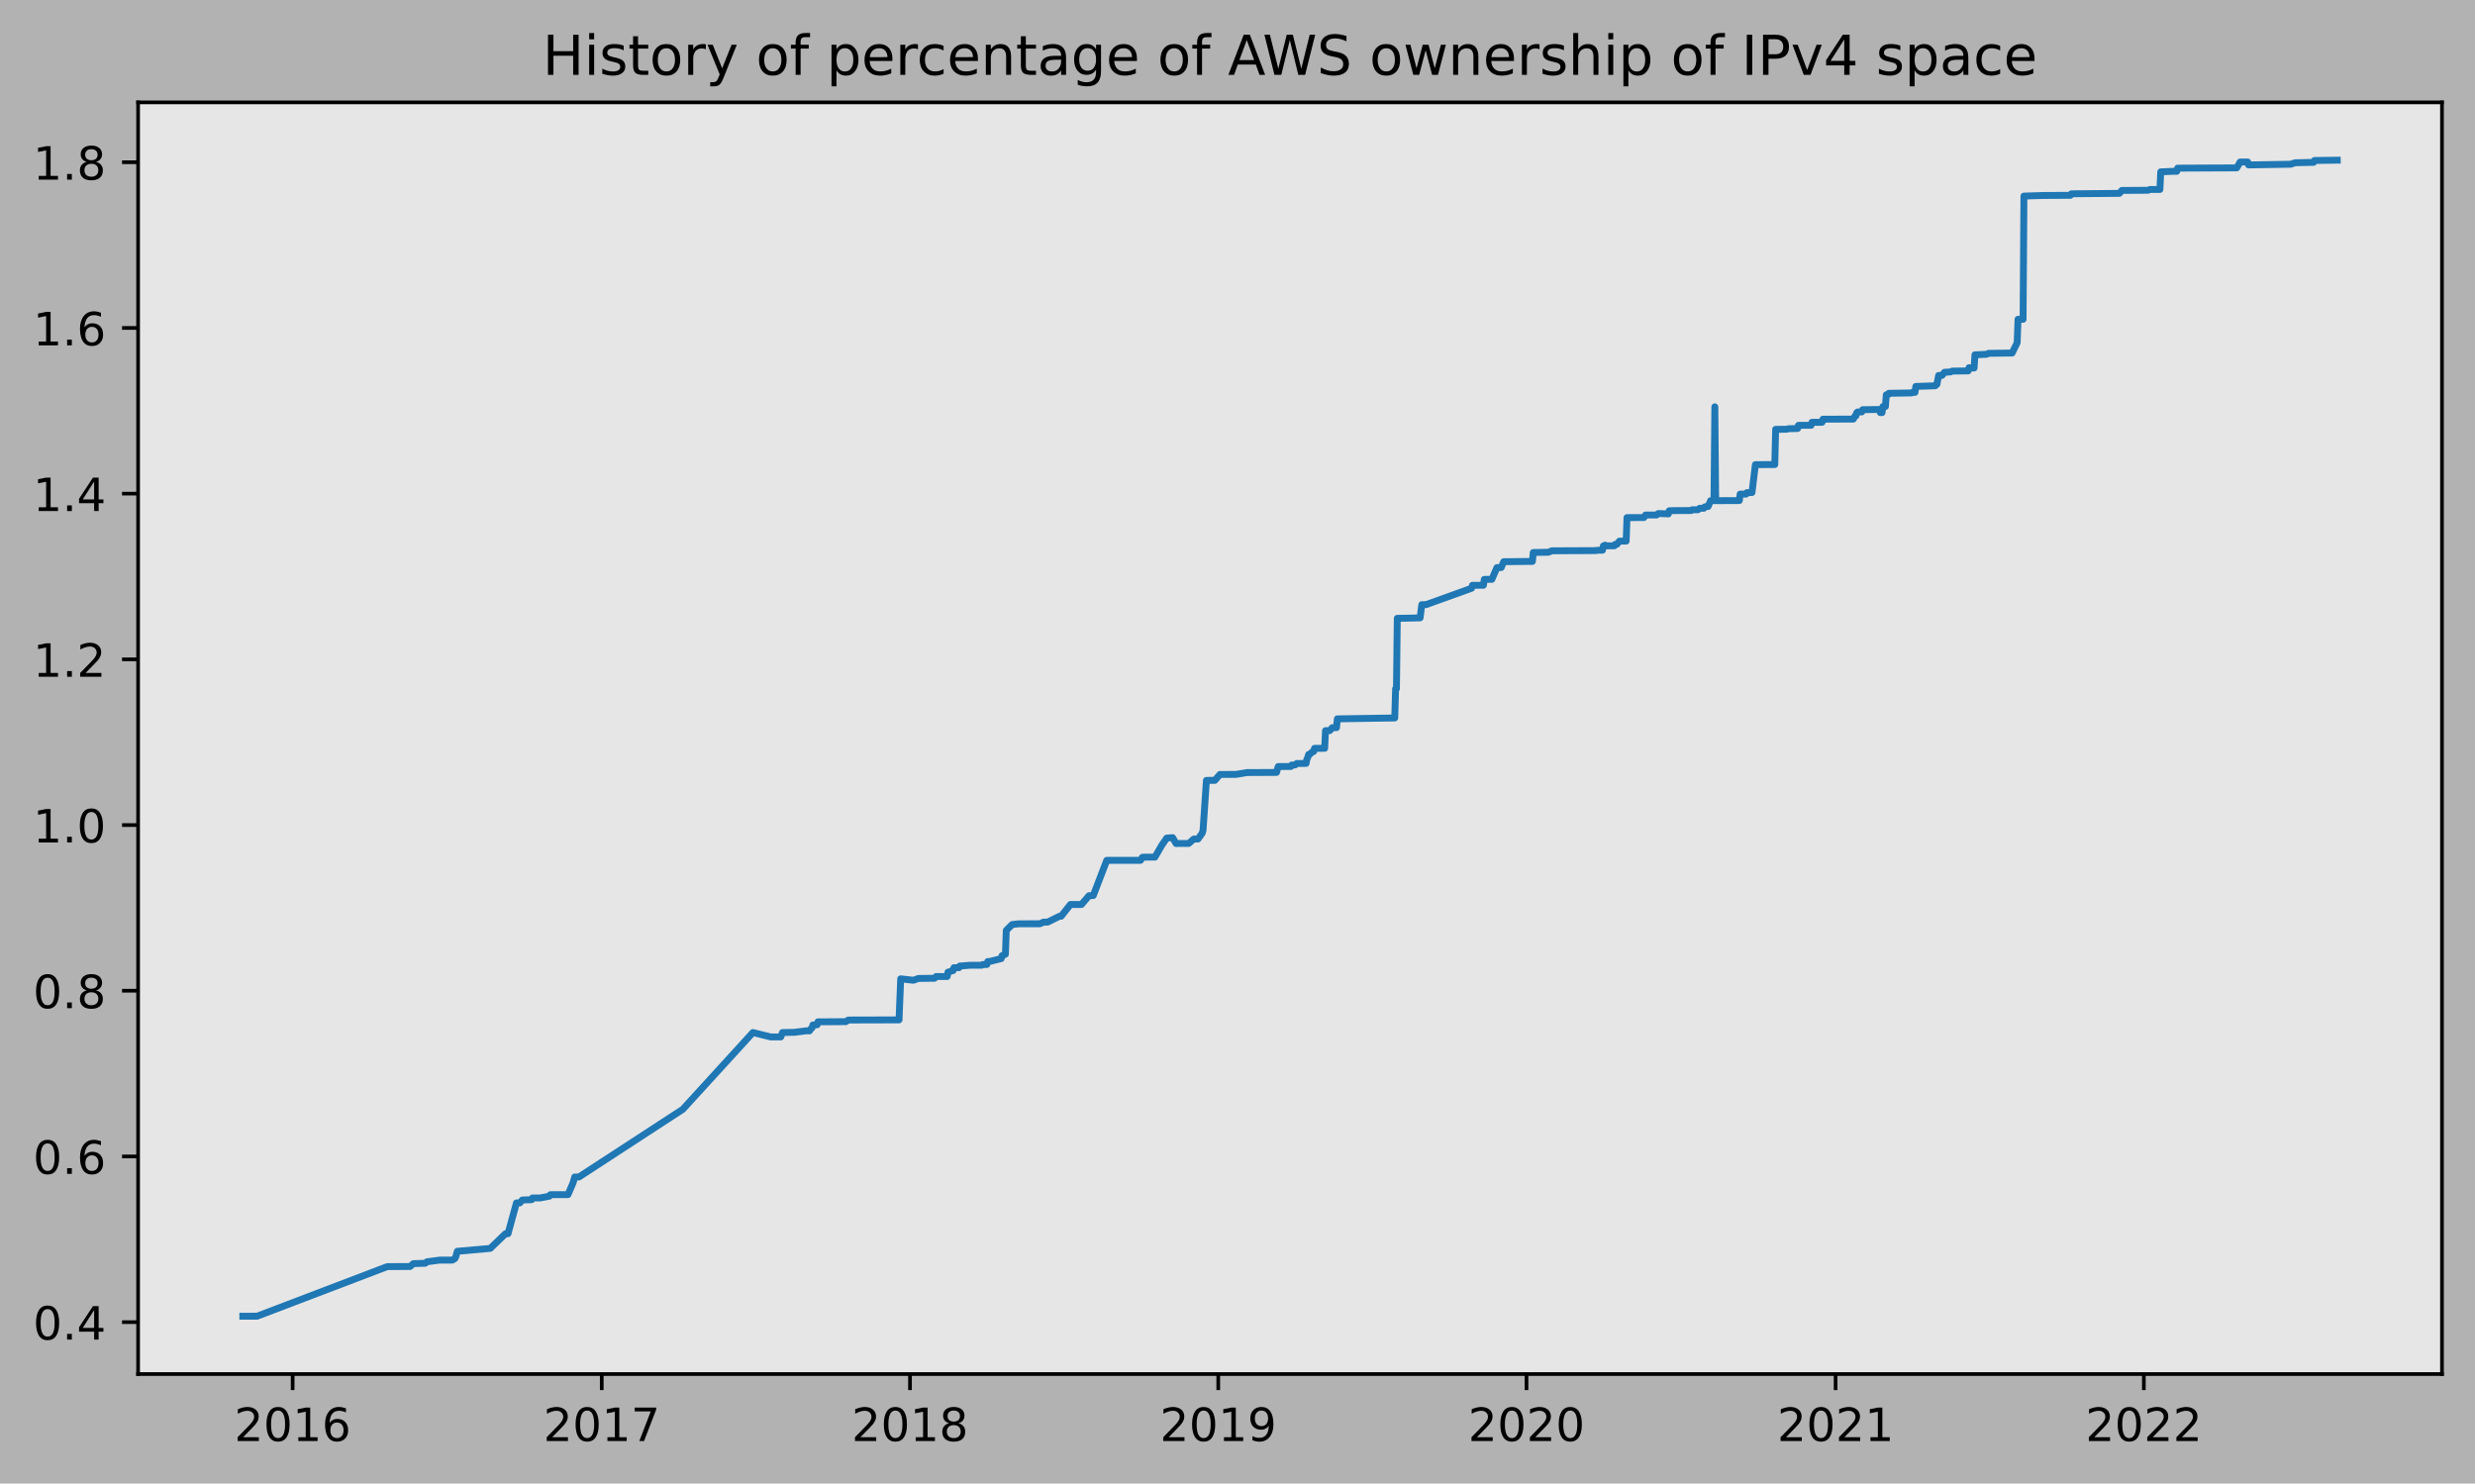
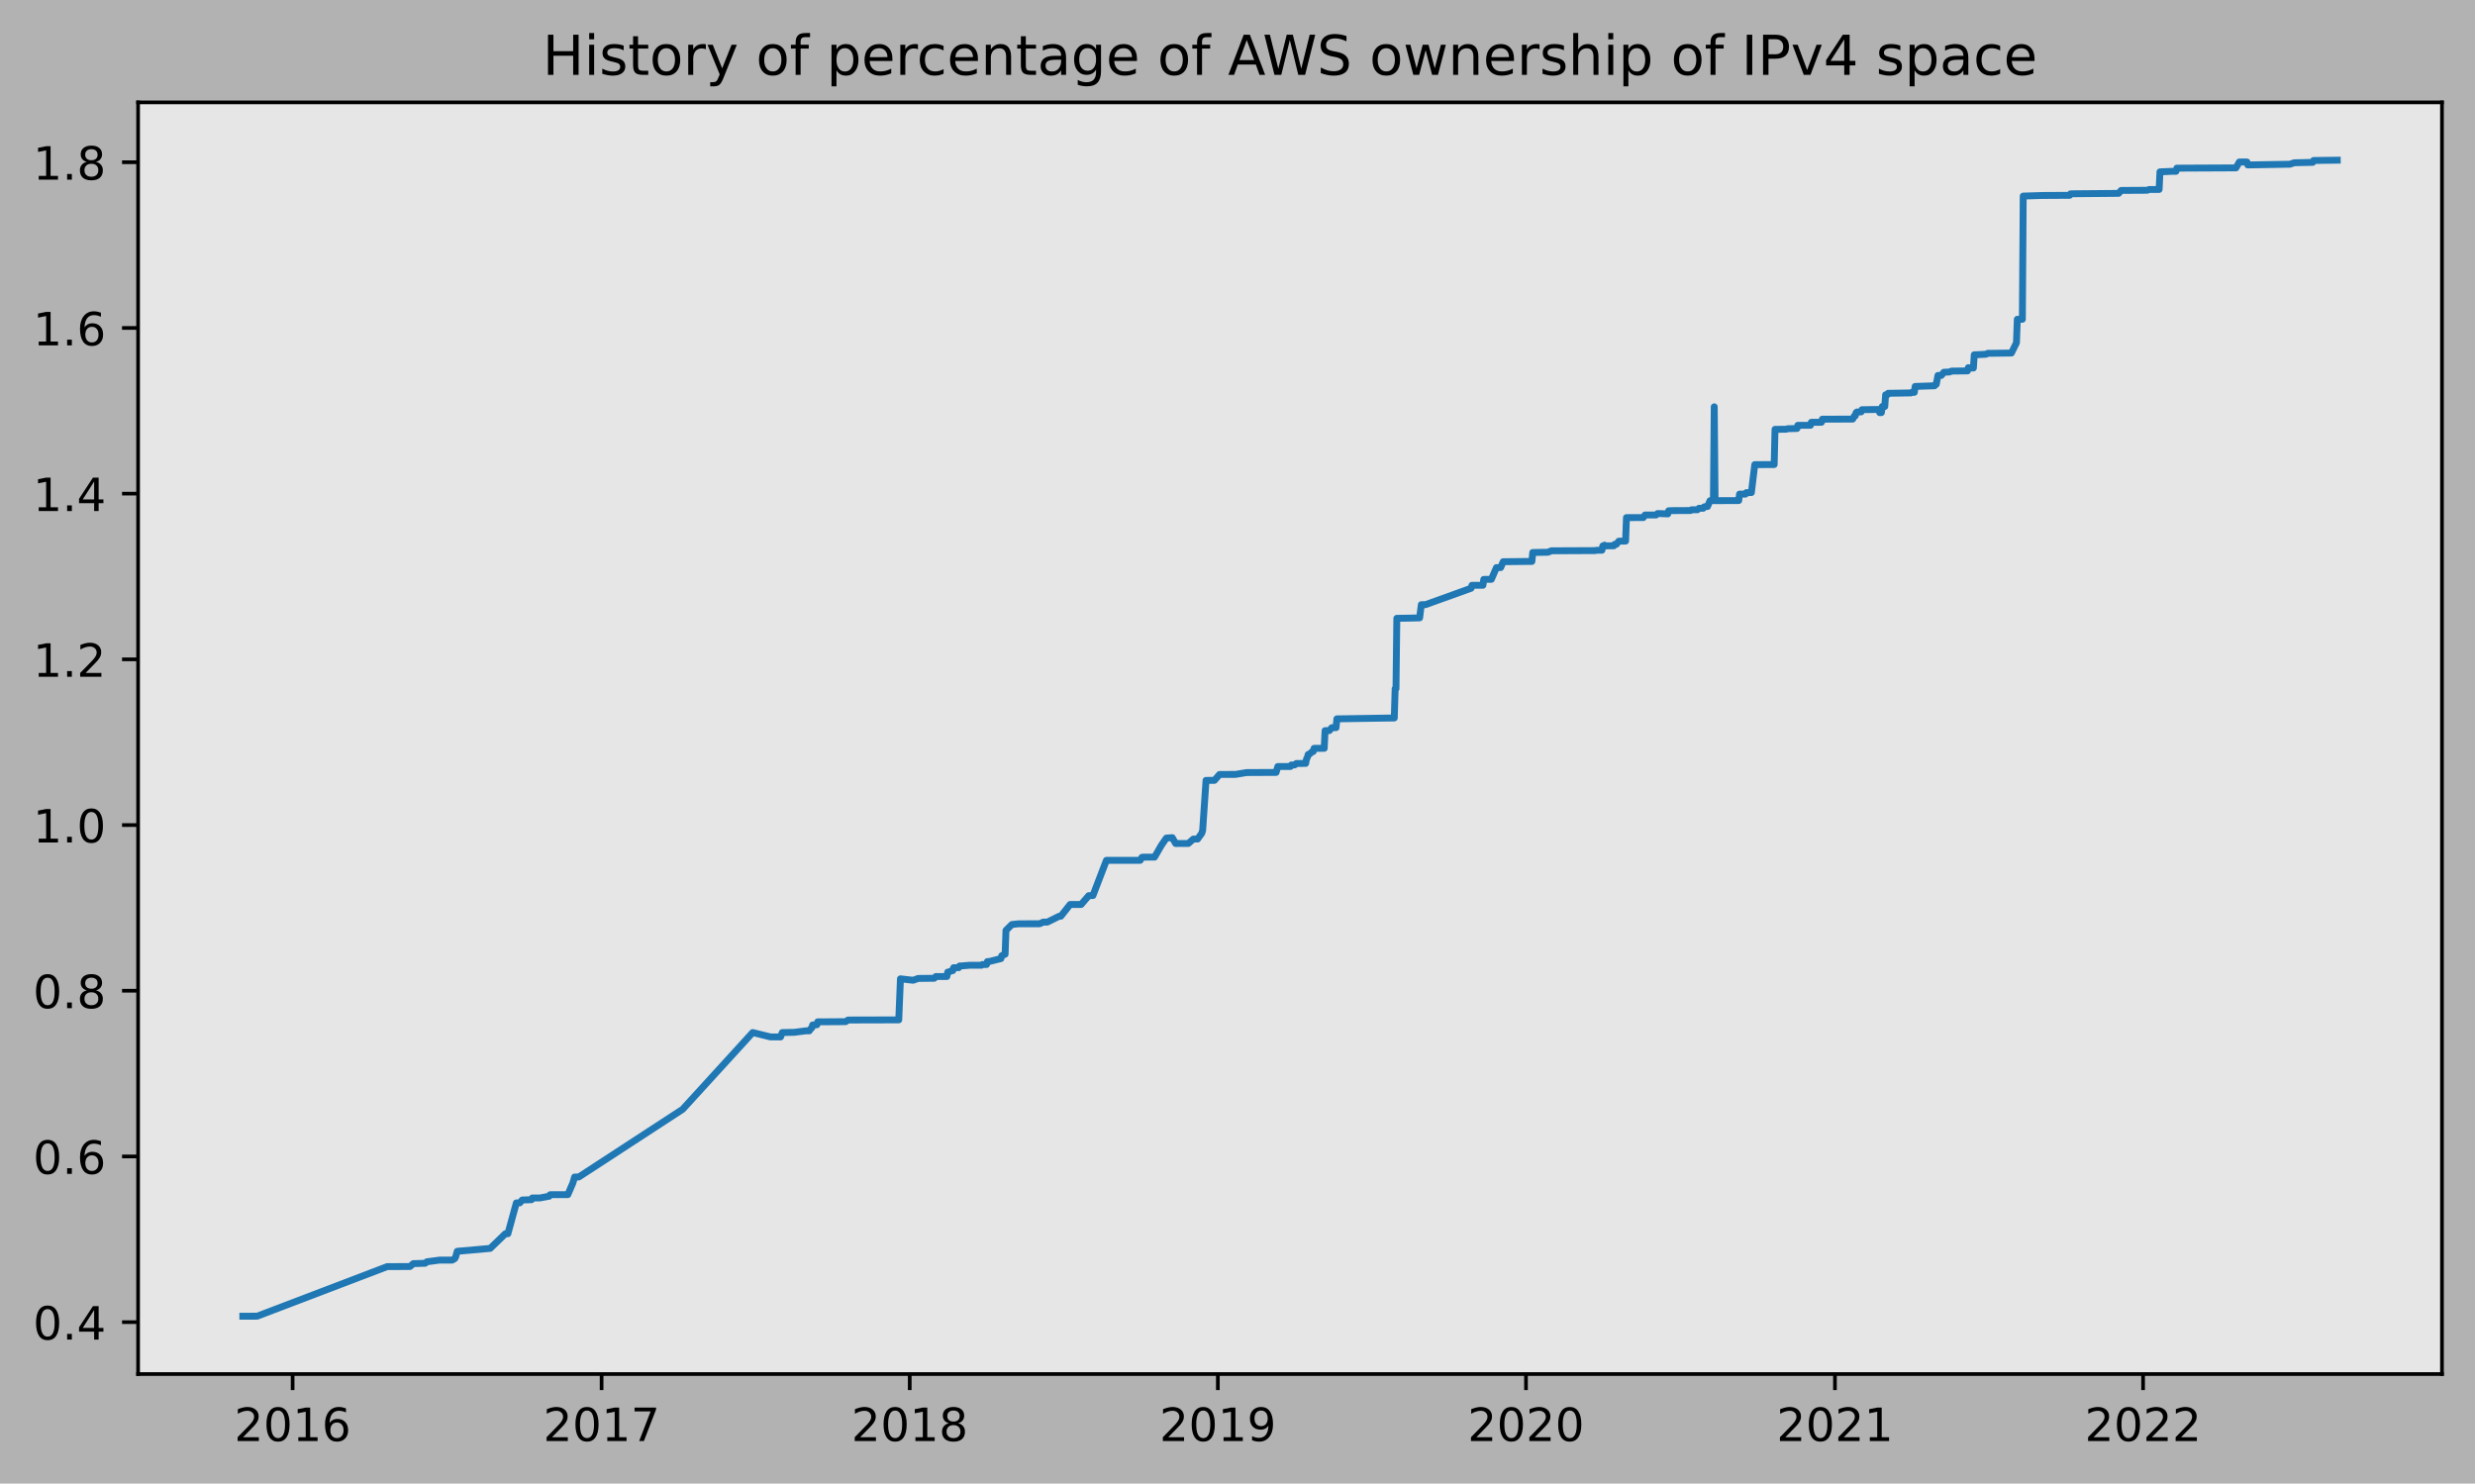
<svg xmlns="http://www.w3.org/2000/svg" xmlns:xlink="http://www.w3.org/1999/xlink" width="539.503pt" height="323.396pt" viewBox="0 0 539.503 323.396" version="1.1">
  <defs>
    <style type="text/css">*{stroke-linejoin: round; stroke-linecap: butt}</style>
  </defs>
  <g id="figure_1">
    <g id="patch_1">
      <path d="M 0 323.396  L 539.503 323.396  L 539.503 0  L 0 0  z " style="fill: #b2b2b2" />
    </g>
    <g id="axes_1">
      <g id="patch_2">
        <path d="M 30.103 299.518  L 532.303 299.518  L 532.303 22.318  L 30.103 22.318  z " style="fill: #e6e6e6" />
      </g>
      <g id="matplotlib.axis_1">
        <g id="xtick_1">
          <g id="line2d_1">
            <defs>
-               <path id="m532ff6118e" d="M 0 0  L 0 3.5  " style="stroke: #000000; stroke-width: 0.8" />
+               <path id="mf8d90af627" d="M 0 0  L 0 3.5  " style="stroke: #000000; stroke-width: 0.8" />
            </defs>
            <g>
-               <use xlink:href="#m532ff6118e" x="63.792" y="299.518" style="stroke: #000000; stroke-width: 0.8" />
+               <use xlink:href="#mf8d90af627" x="63.787" y="299.518" style="stroke: #000000; stroke-width: 0.8" />
            </g>
          </g>
          <g id="text_1">
-             <g transform="translate(51.06676 314.1166)scale(0.1 -0.1)">
+             <g transform="translate(51.06238 314.1166)scale(0.1 -0.1)">
              <defs>
                <path id="DejaVuSans-32" d="M 1228 531  L 3431 531  L 3431 0  L 469 0  L 469 531  Q 828 903 1448 1529  Q 2069 2156 2228 2338  Q 2531 2678 2651 2914  Q 2772 3150 2772 3378  Q 2772 3750 2511 3984  Q 2250 4219 1831 4219  Q 1534 4219 1204 4116  Q 875 4013 500 3803  L 500 4441  Q 881 4594 1212 4672  Q 1544 4750 1819 4750  Q 2544 4750 2975 4387  Q 3406 4025 3406 3419  Q 3406 3131 3298 2873  Q 3191 2616 2906 2266  Q 2828 2175 2409 1742  Q 1991 1309 1228 531  z " transform="scale(0.015625)" />
                <path id="DejaVuSans-30" d="M 2034 4250  Q 1547 4250 1301 3770  Q 1056 3291 1056 2328  Q 1056 1369 1301 889  Q 1547 409 2034 409  Q 2525 409 2770 889  Q 3016 1369 3016 2328  Q 3016 3291 2770 3770  Q 2525 4250 2034 4250  z M 2034 4750  Q 2819 4750 3233 4129  Q 3647 3509 3647 2328  Q 3647 1150 3233 529  Q 2819 -91 2034 -91  Q 1250 -91 836 529  Q 422 1150 422 2328  Q 422 3509 836 4129  Q 1250 4750 2034 4750  z " transform="scale(0.015625)" />
                <path id="DejaVuSans-31" d="M 794 531  L 1825 531  L 1825 4091  L 703 3866  L 703 4441  L 1819 4666  L 2450 4666  L 2450 531  L 3481 531  L 3481 0  L 794 0  L 794 531  z " transform="scale(0.015625)" />
                <path id="DejaVuSans-36" d="M 2113 2584  Q 1688 2584 1439 2293  Q 1191 2003 1191 1497  Q 1191 994 1439 701  Q 1688 409 2113 409  Q 2538 409 2786 701  Q 3034 994 3034 1497  Q 3034 2003 2786 2293  Q 2538 2584 2113 2584  z M 3366 4563  L 3366 3988  Q 3128 4100 2886 4159  Q 2644 4219 2406 4219  Q 1781 4219 1451 3797  Q 1122 3375 1075 2522  Q 1259 2794 1537 2939  Q 1816 3084 2150 3084  Q 2853 3084 3261 2657  Q 3669 2231 3669 1497  Q 3669 778 3244 343  Q 2819 -91 2113 -91  Q 1303 -91 875 529  Q 447 1150 447 2328  Q 447 3434 972 4092  Q 1497 4750 2381 4750  Q 2619 4750 2861 4703  Q 3103 4656 3366 4563  z " transform="scale(0.015625)" />
              </defs>
              <use xlink:href="#DejaVuSans-32" />
              <use xlink:href="#DejaVuSans-30" x="63.623" />
              <use xlink:href="#DejaVuSans-31" x="127.246" />
              <use xlink:href="#DejaVuSans-36" x="190.869" />
            </g>
          </g>
        </g>
        <g id="xtick_2">
          <g id="line2d_2">
            <g>
-               <use xlink:href="#m532ff6118e" x="131.169" y="299.518" style="stroke: #000000; stroke-width: 0.8" />
+               <use xlink:href="#mf8d90af627" x="131.137" y="299.518" style="stroke: #000000; stroke-width: 0.8" />
            </g>
          </g>
          <g id="text_2">
-             <g transform="translate(118.444 314.1166)scale(0.1 -0.1)">
+             <g transform="translate(118.4125 314.1166)scale(0.1 -0.1)">
              <defs>
                <path id="DejaVuSans-37" d="M 525 4666  L 3525 4666  L 3525 4397  L 1831 0  L 1172 0  L 2766 4134  L 525 4134  L 525 4666  z " transform="scale(0.015625)" />
              </defs>
              <use xlink:href="#DejaVuSans-32" />
              <use xlink:href="#DejaVuSans-30" x="63.623" />
              <use xlink:href="#DejaVuSans-31" x="127.246" />
              <use xlink:href="#DejaVuSans-37" x="190.869" />
            </g>
          </g>
        </g>
        <g id="xtick_3">
          <g id="line2d_3">
            <g>
-               <use xlink:href="#m532ff6118e" x="198.362" y="299.518" style="stroke: #000000; stroke-width: 0.8" />
+               <use xlink:href="#mf8d90af627" x="198.304" y="299.518" style="stroke: #000000; stroke-width: 0.8" />
            </g>
          </g>
          <g id="text_3">
-             <g transform="translate(185.6372 314.1166)scale(0.1 -0.1)">
+             <g transform="translate(185.5786 314.1166)scale(0.1 -0.1)">
              <defs>
                <path id="DejaVuSans-38" d="M 2034 2216  Q 1584 2216 1326 1975  Q 1069 1734 1069 1313  Q 1069 891 1326 650  Q 1584 409 2034 409  Q 2484 409 2743 651  Q 3003 894 3003 1313  Q 3003 1734 2745 1975  Q 2488 2216 2034 2216  z M 1403 2484  Q 997 2584 770 2862  Q 544 3141 544 3541  Q 544 4100 942 4425  Q 1341 4750 2034 4750  Q 2731 4750 3128 4425  Q 3525 4100 3525 3541  Q 3525 3141 3298 2862  Q 3072 2584 2669 2484  Q 3125 2378 3379 2068  Q 3634 1759 3634 1313  Q 3634 634 3220 271  Q 2806 -91 2034 -91  Q 1263 -91 848 271  Q 434 634 434 1313  Q 434 1759 690 2068  Q 947 2378 1403 2484  z M 1172 3481  Q 1172 3119 1398 2916  Q 1625 2713 2034 2713  Q 2441 2713 2670 2916  Q 2900 3119 2900 3481  Q 2900 3844 2670 4047  Q 2441 4250 2034 4250  Q 1625 4250 1398 4047  Q 1172 3844 1172 3481  z " transform="scale(0.015625)" />
              </defs>
              <use xlink:href="#DejaVuSans-32" />
              <use xlink:href="#DejaVuSans-30" x="63.623" />
              <use xlink:href="#DejaVuSans-31" x="127.246" />
              <use xlink:href="#DejaVuSans-38" x="190.869" />
            </g>
          </g>
        </g>
        <g id="xtick_4">
          <g id="line2d_4">
            <g>
-               <use xlink:href="#m532ff6118e" x="265.555" y="299.518" style="stroke: #000000; stroke-width: 0.8" />
+               <use xlink:href="#mf8d90af627" x="265.47" y="299.518" style="stroke: #000000; stroke-width: 0.8" />
            </g>
          </g>
          <g id="text_4">
-             <g transform="translate(252.8304 314.1166)scale(0.1 -0.1)">
+             <g transform="translate(252.7447 314.1166)scale(0.1 -0.1)">
              <defs>
                <path id="DejaVuSans-39" d="M 703 97  L 703 672  Q 941 559 1184 500  Q 1428 441 1663 441  Q 2288 441 2617 861  Q 2947 1281 2994 2138  Q 2813 1869 2534 1725  Q 2256 1581 1919 1581  Q 1219 1581 811 2004  Q 403 2428 403 3163  Q 403 3881 828 4315  Q 1253 4750 1959 4750  Q 2769 4750 3195 4129  Q 3622 3509 3622 2328  Q 3622 1225 3098 567  Q 2575 -91 1691 -91  Q 1453 -91 1209 -44  Q 966 3 703 97  z M 1959 2075  Q 2384 2075 2632 2365  Q 2881 2656 2881 3163  Q 2881 3666 2632 3958  Q 2384 4250 1959 4250  Q 1534 4250 1286 3958  Q 1038 3666 1038 3163  Q 1038 2656 1286 2365  Q 1534 2075 1959 2075  z " transform="scale(0.015625)" />
              </defs>
              <use xlink:href="#DejaVuSans-32" />
              <use xlink:href="#DejaVuSans-30" x="63.623" />
              <use xlink:href="#DejaVuSans-31" x="127.246" />
              <use xlink:href="#DejaVuSans-39" x="190.869" />
            </g>
          </g>
        </g>
        <g id="xtick_5">
          <g id="line2d_5">
            <g>
-               <use xlink:href="#m532ff6118e" x="332.749" y="299.518" style="stroke: #000000; stroke-width: 0.8" />
+               <use xlink:href="#mf8d90af627" x="332.636" y="299.518" style="stroke: #000000; stroke-width: 0.8" />
            </g>
          </g>
          <g id="text_5">
-             <g transform="translate(320.0236 314.1166)scale(0.1 -0.1)">
+             <g transform="translate(319.9108 314.1166)scale(0.1 -0.1)">
              <use xlink:href="#DejaVuSans-32" />
              <use xlink:href="#DejaVuSans-30" x="63.623" />
              <use xlink:href="#DejaVuSans-32" x="127.246" />
              <use xlink:href="#DejaVuSans-30" x="190.869" />
            </g>
          </g>
        </g>
        <g id="xtick_6">
          <g id="line2d_6">
            <g>
-               <use xlink:href="#m532ff6118e" x="400.126" y="299.518" style="stroke: #000000; stroke-width: 0.8" />
+               <use xlink:href="#mf8d90af627" x="399.986" y="299.518" style="stroke: #000000; stroke-width: 0.8" />
            </g>
          </g>
          <g id="text_6">
-             <g transform="translate(387.4009 314.1166)scale(0.1 -0.1)">
+             <g transform="translate(387.2609 314.1166)scale(0.1 -0.1)">
              <use xlink:href="#DejaVuSans-32" />
              <use xlink:href="#DejaVuSans-30" x="63.623" />
              <use xlink:href="#DejaVuSans-32" x="127.246" />
              <use xlink:href="#DejaVuSans-31" x="190.869" />
            </g>
          </g>
        </g>
        <g id="xtick_7">
          <g id="line2d_7">
            <g>
-               <use xlink:href="#m532ff6118e" x="467.319" y="299.518" style="stroke: #000000; stroke-width: 0.8" />
+               <use xlink:href="#mf8d90af627" x="467.152" y="299.518" style="stroke: #000000; stroke-width: 0.8" />
            </g>
          </g>
          <g id="text_7">
-             <g transform="translate(454.594 314.1166)scale(0.1 -0.1)">
+             <g transform="translate(454.427 314.1166)scale(0.1 -0.1)">
              <use xlink:href="#DejaVuSans-32" />
              <use xlink:href="#DejaVuSans-30" x="63.623" />
              <use xlink:href="#DejaVuSans-32" x="127.246" />
              <use xlink:href="#DejaVuSans-32" x="190.869" />
            </g>
          </g>
        </g>
      </g>
      <g id="matplotlib.axis_2">
        <g id="ytick_1">
          <g id="line2d_8">
            <defs>
-               <path id="m7590e20960" d="M 0 0  L -3.5 0  " style="stroke: #000000; stroke-width: 0.8" />
+               <path id="ma5da64ee3f" d="M 0 0  L -3.5 0  " style="stroke: #000000; stroke-width: 0.8" />
            </defs>
            <g>
-               <use xlink:href="#m7590e20960" x="30.103" y="288.204" style="stroke: #000000; stroke-width: 0.8" />
+               <use xlink:href="#ma5da64ee3f" x="30.103" y="288.204" style="stroke: #000000; stroke-width: 0.8" />
            </g>
          </g>
          <g id="text_8">
            <g transform="translate(7.2 292.0028)scale(0.1 -0.1)">
              <defs>
                <path id="DejaVuSans-2e" d="M 684 794  L 1344 794  L 1344 0  L 684 0  L 684 794  z " transform="scale(0.015625)" />
                <path id="DejaVuSans-34" d="M 2419 4116  L 825 1625  L 2419 1625  L 2419 4116  z M 2253 4666  L 3047 4666  L 3047 1625  L 3713 1625  L 3713 1100  L 3047 1100  L 3047 0  L 2419 0  L 2419 1100  L 313 1100  L 313 1709  L 2253 4666  z " transform="scale(0.015625)" />
              </defs>
              <use xlink:href="#DejaVuSans-30" />
              <use xlink:href="#DejaVuSans-2e" x="63.623" />
              <use xlink:href="#DejaVuSans-34" x="95.41" />
            </g>
          </g>
        </g>
        <g id="ytick_2">
          <g id="line2d_9">
            <g>
-               <use xlink:href="#m7590e20960" x="30.103" y="252.084" style="stroke: #000000; stroke-width: 0.8" />
+               <use xlink:href="#ma5da64ee3f" x="30.103" y="252.084" style="stroke: #000000; stroke-width: 0.8" />
            </g>
          </g>
          <g id="text_9">
            <g transform="translate(7.2 255.8829)scale(0.1 -0.1)">
              <use xlink:href="#DejaVuSans-30" />
              <use xlink:href="#DejaVuSans-2e" x="63.623" />
              <use xlink:href="#DejaVuSans-36" x="95.41" />
            </g>
          </g>
        </g>
        <g id="ytick_3">
          <g id="line2d_10">
            <g>
-               <use xlink:href="#m7590e20960" x="30.103" y="215.964" style="stroke: #000000; stroke-width: 0.8" />
+               <use xlink:href="#ma5da64ee3f" x="30.103" y="215.964" style="stroke: #000000; stroke-width: 0.8" />
            </g>
          </g>
          <g id="text_10">
            <g transform="translate(7.2 219.763)scale(0.1 -0.1)">
              <use xlink:href="#DejaVuSans-30" />
              <use xlink:href="#DejaVuSans-2e" x="63.623" />
              <use xlink:href="#DejaVuSans-38" x="95.41" />
            </g>
          </g>
        </g>
        <g id="ytick_4">
          <g id="line2d_11">
            <g>
-               <use xlink:href="#m7590e20960" x="30.103" y="179.844" style="stroke: #000000; stroke-width: 0.8" />
+               <use xlink:href="#ma5da64ee3f" x="30.103" y="179.844" style="stroke: #000000; stroke-width: 0.8" />
            </g>
          </g>
          <g id="text_11">
            <g transform="translate(7.2 183.6432)scale(0.1 -0.1)">
              <use xlink:href="#DejaVuSans-31" />
              <use xlink:href="#DejaVuSans-2e" x="63.623" />
              <use xlink:href="#DejaVuSans-30" x="95.41" />
            </g>
          </g>
        </g>
        <g id="ytick_5">
          <g id="line2d_12">
            <g>
-               <use xlink:href="#m7590e20960" x="30.103" y="143.724" style="stroke: #000000; stroke-width: 0.8" />
+               <use xlink:href="#ma5da64ee3f" x="30.103" y="143.724" style="stroke: #000000; stroke-width: 0.8" />
            </g>
          </g>
          <g id="text_12">
            <g transform="translate(7.2 147.5233)scale(0.1 -0.1)">
              <use xlink:href="#DejaVuSans-31" />
              <use xlink:href="#DejaVuSans-2e" x="63.623" />
              <use xlink:href="#DejaVuSans-32" x="95.41" />
            </g>
          </g>
        </g>
        <g id="ytick_6">
          <g id="line2d_13">
            <g>
-               <use xlink:href="#m7590e20960" x="30.103" y="107.604" style="stroke: #000000; stroke-width: 0.8" />
+               <use xlink:href="#ma5da64ee3f" x="30.103" y="107.604" style="stroke: #000000; stroke-width: 0.8" />
            </g>
          </g>
          <g id="text_13">
            <g transform="translate(7.2 111.4034)scale(0.1 -0.1)">
              <use xlink:href="#DejaVuSans-31" />
              <use xlink:href="#DejaVuSans-2e" x="63.623" />
              <use xlink:href="#DejaVuSans-34" x="95.41" />
            </g>
          </g>
        </g>
        <g id="ytick_7">
          <g id="line2d_14">
            <g>
-               <use xlink:href="#m7590e20960" x="30.103" y="71.484" style="stroke: #000000; stroke-width: 0.8" />
+               <use xlink:href="#ma5da64ee3f" x="30.103" y="71.484" style="stroke: #000000; stroke-width: 0.8" />
            </g>
          </g>
          <g id="text_14">
            <g transform="translate(7.2 75.28357)scale(0.1 -0.1)">
              <use xlink:href="#DejaVuSans-31" />
              <use xlink:href="#DejaVuSans-2e" x="63.623" />
              <use xlink:href="#DejaVuSans-36" x="95.41" />
            </g>
          </g>
        </g>
        <g id="ytick_8">
          <g id="line2d_15">
            <g>
-               <use xlink:href="#m7590e20960" x="30.103" y="35.364" style="stroke: #000000; stroke-width: 0.8" />
+               <use xlink:href="#ma5da64ee3f" x="30.103" y="35.364" style="stroke: #000000; stroke-width: 0.8" />
            </g>
          </g>
          <g id="text_15">
            <g transform="translate(7.2 39.1637)scale(0.1 -0.1)">
              <use xlink:href="#DejaVuSans-31" />
              <use xlink:href="#DejaVuSans-2e" x="63.623" />
              <use xlink:href="#DejaVuSans-38" x="95.41" />
            </g>
          </g>
        </g>
      </g>
      <g id="line2d_16">
-         <path d="M 52.93 286.918  L 56.06 286.904  L 84.41 276.101  L 89.38 276.077  L 90.117 275.448  L 92.694 275.368  L 93.062 275.05  L 95.824 274.679  L 98.585 274.681  L 99.137 274.362  L 99.321 274.042  L 99.689 272.758  L 106.869 272.129  L 110.183 268.931  L 110.735 268.929  L 112.576 262.215  L 113.312 262.215  L 113.864 261.576  L 115.889 261.512  L 116.074 261.13  L 117.73 261.13  L 119.755 260.754  L 119.939 260.434  L 120.308 260.419  L 123.805 260.408  L 124.91 257.85  L 125.278 256.572  L 126.199 256.562  L 148.842 241.805  L 164.121 225.074  L 167.987 226.03  L 170.196 226.036  L 170.564 225.077  L 173.142 225.03  L 175.719 224.703  L 176.455 224.703  L 176.639 224.384  L 177.008 224.064  L 177.192 223.425  L 178.112 223.385  L 178.296 222.745  L 184.371 222.704  L 184.924 222.344  L 195.969 222.315  L 196.337 213.363  L 199.099 213.683  L 200.203 213.282  L 203.701 213.247  L 204.069 212.862  L 206.462 212.863  L 206.646 211.904  L 206.83 211.902  L 207.567 211.58  L 207.751 211.58  L 207.935 210.94  L 209.039 210.939  L 209.224 210.573  L 209.408 210.571  L 211.433 210.407  L 214.01 210.406  L 214.194 210.247  L 215.114 210.245  L 215.299 209.606  L 215.667 209.601  L 218.244 208.961  L 218.428 208.322  L 219.164 208.002  L 219.349 202.807  L 220.637 201.528  L 222.11 201.369  L 226.712 201.362  L 227.449 201.003  L 228.369 201.003  L 230.946 199.724  L 231.314 199.72  L 233.339 197.161  L 235.733 197.165  L 237.389 195.242  L 238.31 195.215  L 241.255 187.54  L 248.619 187.536  L 248.987 186.897  L 249.171 186.847  L 251.749 186.843  L 253.221 184.285  L 254.326 182.687  L 255.614 182.591  L 256.351 183.869  L 259.112 183.858  L 260.217 182.899  L 261.137 182.898  L 262.058 181.619  L 262.242 180.975  L 262.978 170.105  L 264.819 170.1  L 265.924 168.816  L 269.421 168.805  L 271.814 168.406  L 278.258 168.373  L 278.626 167.093  L 281.387 167.079  L 281.571 166.759  L 282.308 166.748  L 282.676 166.428  L 284.701 166.411  L 284.885 165.452  L 285.069 165.132  L 285.253 164.458  L 285.437 164.457  L 286.174 163.817  L 286.358 163.817  L 286.542 163.125  L 288.751 163.121  L 288.935 159.27  L 289.855 159.263  L 290.408 158.622  L 291.328 158.617  L 291.512 156.696  L 304.03 156.504  L 304.214 150.125  L 304.399 150.125  L 304.583 134.78  L 306.792 134.751  L 309.553 134.686  L 309.921 131.808  L 310.842 131.802  L 320.783 128.226  L 320.967 127.586  L 323.36 127.576  L 323.544 126.298  L 325.201 126.28  L 326.305 123.723  L 327.226 123.721  L 327.778 122.443  L 332.933 122.385  L 334.037 122.38  L 334.221 120.434  L 337.535 120.379  L 338.271 120.064  L 347.844 120.021  L 348.212 119.941  L 349.317 119.936  L 349.501 118.997  L 349.685 118.997  L 349.869 118.83  L 350.053 118.987  L 351.894 118.975  L 352.078 118.656  L 352.446 118.655  L 352.999 117.964  L 354.471 117.947  L 354.655 112.83  L 358.337 112.821  L 358.705 112.262  L 361.099 112.259  L 361.467 111.939  L 363.676 112.015  L 363.86 111.341  L 364.596 111.307  L 368.646 111.285  L 368.83 111.126  L 370.119 111.12  L 370.487 110.791  L 371.408 110.788  L 371.592 110.498  L 371.96 110.418  L 372.328 110.418  L 372.88 109.139  L 373.617 109.139  L 373.801 88.678  L 373.985 109.138  L 379.139 109.114  L 379.324 107.707  L 380.612 107.707  L 380.796 107.386  L 381.901 107.369  L 382.637 101.285  L 386.871 101.262  L 387.055 93.589  L 389.449 93.567  L 389.817 93.453  L 391.842 93.407  L 392.026 92.717  L 394.787 92.705  L 394.971 92.055  L 397.18 92.051  L 397.364 91.379  L 403.992 91.35  L 404.36 90.665  L 404.544 90.665  L 404.728 89.97  L 404.912 89.807  L 405.833 89.789  L 406.017 89.309  L 409.699 89.255  L 409.883 89.944  L 410.251 89.942  L 410.435 88.616  L 410.987 88.616  L 411.171 86.058  L 411.539 86.056  L 411.724 85.732  L 416.694 85.653  L 416.878 85.525  L 417.43 85.525  L 417.614 84.235  L 421.849 84.094  L 422.033 83.773  L 422.217 83.771  L 422.585 81.843  L 423.321 81.834  L 423.874 81.144  L 425.162 81.082  L 425.53 80.892  L 429.028 80.851  L 429.212 80.146  L 429.764 80.224  L 430.317 80.218  L 430.501 77.34  L 431.053 77.322  L 433.078 77.22  L 433.446 77.02  L 438.601 76.956  L 439.705 74.714  L 439.889 69.599  L 440.994 69.598  L 441.178 42.742  L 444.492 42.639  L 445.228 42.612  L 450.383 42.582  L 451.303 42.58  L 451.487 42.26  L 452.408 42.234  L 461.612 42.154  L 461.98 42.151  L 462.533 41.512  L 468.239 41.477  L 468.608 41.307  L 470.817 41.299  L 471.001 37.463  L 473.394 37.354  L 474.499 37.342  L 474.683 36.657  L 487.569 36.594  L 488.305 35.315  L 489.962 35.313  L 490.146 35.953  L 499.351 35.797  L 500.271 35.48  L 504.321 35.388  L 504.505 34.985  L 509.476 34.918  L 509.476 34.918  " clip-path="url(#pe2d0258a8f)" style="fill: none; stroke: #1f77b4; stroke-width: 1.5; stroke-linecap: square" />
+         <path d="M 52.93 286.918  L 56.059 286.904  L 84.397 276.101  L 89.366 276.077  L 90.102 275.448  L 92.678 275.368  L 93.046 275.05  L 95.806 274.679  L 98.567 274.681  L 99.119 274.362  L 99.303 274.042  L 99.671 272.758  L 106.847 272.129  L 110.16 268.931  L 110.712 268.929  L 112.552 262.215  L 113.288 262.215  L 113.84 261.576  L 115.864 261.512  L 116.048 261.13  L 117.704 261.13  L 119.728 260.754  L 119.912 260.434  L 120.281 260.419  L 123.777 260.408  L 124.881 257.85  L 125.249 256.572  L 126.169 256.562  L 148.803 241.805  L 164.076 225.074  L 167.941 226.03  L 170.149 226.036  L 170.517 225.077  L 173.093 225.03  L 175.67 224.703  L 176.406 224.703  L 176.59 224.384  L 176.958 224.064  L 177.142 223.425  L 178.062 223.385  L 178.246 222.745  L 184.318 222.704  L 184.87 222.344  L 195.911 222.315  L 196.279 213.363  L 199.04 213.683  L 200.144 213.282  L 203.64 213.247  L 204.008 212.862  L 206.4 212.863  L 206.584 211.904  L 206.768 211.902  L 207.504 211.58  L 207.688 211.58  L 207.872 210.94  L 208.977 210.939  L 209.161 210.573  L 209.345 210.571  L 211.369 210.407  L 213.945 210.406  L 214.129 210.247  L 215.049 210.245  L 215.233 209.606  L 215.601 209.601  L 218.177 208.961  L 218.361 208.322  L 219.097 208.002  L 219.282 202.807  L 220.57 201.528  L 222.042 201.369  L 226.642 201.362  L 227.378 201.003  L 228.298 201.003  L 230.875 199.724  L 231.243 199.72  L 233.267 197.161  L 235.659 197.165  L 237.315 195.242  L 238.235 195.215  L 241.179 187.54  L 248.54 187.536  L 248.908 186.897  L 249.092 186.847  L 251.668 186.843  L 253.141 184.285  L 254.245 182.687  L 255.533 182.591  L 256.269 183.869  L 259.029 183.858  L 260.133 182.899  L 261.053 182.898  L 261.973 181.619  L 262.157 180.975  L 262.893 170.105  L 264.734 170.1  L 265.838 168.816  L 269.334 168.805  L 271.726 168.406  L 278.167 168.373  L 278.535 167.093  L 281.295 167.079  L 281.479 166.759  L 282.215 166.748  L 282.583 166.428  L 284.607 166.411  L 284.791 165.452  L 284.975 165.132  L 285.159 164.458  L 285.344 164.457  L 286.08 163.817  L 286.264 163.817  L 286.448 163.125  L 288.656 163.121  L 288.84 159.27  L 289.76 159.263  L 290.312 158.622  L 291.232 158.617  L 291.416 156.696  L 303.929 156.504  L 304.113 150.125  L 304.297 150.125  L 304.481 134.78  L 306.689 134.751  L 309.45 134.686  L 309.818 131.808  L 310.738 131.802  L 320.675 128.226  L 320.859 127.586  L 323.251 127.576  L 323.435 126.298  L 325.091 126.28  L 326.195 123.723  L 327.115 123.721  L 327.667 122.443  L 332.82 122.385  L 333.924 122.38  L 334.108 120.434  L 337.42 120.379  L 338.156 120.064  L 347.725 120.021  L 348.093 119.941  L 349.197 119.936  L 349.381 118.997  L 349.565 118.997  L 349.749 118.83  L 349.933 118.987  L 351.774 118.975  L 351.958 118.656  L 352.326 118.655  L 352.878 117.964  L 354.35 117.947  L 354.534 112.83  L 358.214 112.821  L 358.582 112.262  L 360.974 112.259  L 361.342 111.939  L 363.551 112.015  L 363.735 111.341  L 364.471 111.307  L 368.519 111.285  L 368.703 111.126  L 369.991 111.12  L 370.359 110.791  L 371.279 110.788  L 371.463 110.498  L 371.831 110.418  L 372.199 110.418  L 372.751 109.139  L 373.488 109.139  L 373.672 88.678  L 373.856 109.138  L 379.008 109.114  L 379.192 107.707  L 380.48 107.707  L 380.664 107.386  L 381.768 107.369  L 382.504 101.285  L 386.737 101.262  L 386.921 93.589  L 389.313 93.567  L 389.681 93.453  L 391.705 93.407  L 391.889 92.717  L 394.649 92.705  L 394.833 92.055  L 397.042 92.051  L 397.226 91.379  L 403.85 91.35  L 404.218 90.665  L 404.402 90.665  L 404.586 89.97  L 404.77 89.807  L 405.69 89.789  L 405.874 89.309  L 409.555 89.255  L 409.739 89.944  L 410.107 89.942  L 410.291 88.616  L 410.843 88.616  L 411.027 86.058  L 411.395 86.056  L 411.579 85.732  L 416.547 85.653  L 416.731 85.525  L 417.283 85.525  L 417.467 84.235  L 421.7 84.094  L 421.884 83.773  L 422.068 83.771  L 422.436 81.843  L 423.172 81.834  L 423.724 81.144  L 425.012 81.082  L 425.38 80.892  L 428.877 80.851  L 429.061 80.146  L 429.613 80.224  L 430.165 80.218  L 430.349 77.34  L 430.901 77.322  L 432.925 77.22  L 433.293 77.02  L 438.445 76.956  L 439.55 74.714  L 439.734 69.599  L 440.838 69.598  L 441.022 42.742  L 444.334 42.639  L 445.07 42.612  L 450.222 42.582  L 451.143 42.58  L 451.327 42.26  L 452.247 42.234  L 461.447 42.154  L 461.816 42.151  L 462.368 41.512  L 468.072 41.477  L 468.44 41.307  L 470.648 41.299  L 470.832 37.463  L 473.225 37.354  L 474.329 37.342  L 474.513 36.657  L 487.394 36.594  L 488.13 35.315  L 489.786 35.313  L 489.97 35.953  L 499.171 35.797  L 500.091 35.48  L 504.139 35.388  L 504.323 34.985  L 509.476 34.918  L 509.476 34.918  " clip-path="url(#pb09bc469d3)" style="fill: none; stroke: #1f77b4; stroke-width: 1.5; stroke-linecap: square" />
      </g>
      <g id="patch_3">
        <path d="M 30.103 299.518  L 30.103 22.318  " style="fill: none; stroke: #000000; stroke-width: 0.8; stroke-linejoin: miter; stroke-linecap: square" />
      </g>
      <g id="patch_4">
        <path d="M 532.303 299.518  L 532.303 22.318  " style="fill: none; stroke: #000000; stroke-width: 0.8; stroke-linejoin: miter; stroke-linecap: square" />
      </g>
      <g id="patch_5">
        <path d="M 30.103 299.518  L 532.303 299.518  " style="fill: none; stroke: #000000; stroke-width: 0.8; stroke-linejoin: miter; stroke-linecap: square" />
      </g>
      <g id="patch_6">
        <path d="M 30.103 22.318  L 532.303 22.318  " style="fill: none; stroke: #000000; stroke-width: 0.8; stroke-linejoin: miter; stroke-linecap: square" />
      </g>
      <g id="text_16">
        <g transform="translate(118.2778 16.31812)scale(0.12 -0.12)">
          <defs>
            <path id="DejaVuSans-48" d="M 628 4666  L 1259 4666  L 1259 2753  L 3553 2753  L 3553 4666  L 4184 4666  L 4184 0  L 3553 0  L 3553 2222  L 1259 2222  L 1259 0  L 628 0  L 628 4666  z " transform="scale(0.015625)" />
            <path id="DejaVuSans-69" d="M 603 3500  L 1178 3500  L 1178 0  L 603 0  L 603 3500  z M 603 4863  L 1178 4863  L 1178 4134  L 603 4134  L 603 4863  z " transform="scale(0.015625)" />
            <path id="DejaVuSans-73" d="M 2834 3397  L 2834 2853  Q 2591 2978 2328 3040  Q 2066 3103 1784 3103  Q 1356 3103 1142 2972  Q 928 2841 928 2578  Q 928 2378 1081 2264  Q 1234 2150 1697 2047  L 1894 2003  Q 2506 1872 2764 1633  Q 3022 1394 3022 966  Q 3022 478 2636 193  Q 2250 -91 1575 -91  Q 1294 -91 989 -36  Q 684 19 347 128  L 347 722  Q 666 556 975 473  Q 1284 391 1588 391  Q 1994 391 2212 530  Q 2431 669 2431 922  Q 2431 1156 2273 1281  Q 2116 1406 1581 1522  L 1381 1569  Q 847 1681 609 1914  Q 372 2147 372 2553  Q 372 3047 722 3315  Q 1072 3584 1716 3584  Q 2034 3584 2315 3537  Q 2597 3491 2834 3397  z " transform="scale(0.015625)" />
            <path id="DejaVuSans-74" d="M 1172 4494  L 1172 3500  L 2356 3500  L 2356 3053  L 1172 3053  L 1172 1153  Q 1172 725 1289 603  Q 1406 481 1766 481  L 2356 481  L 2356 0  L 1766 0  Q 1100 0 847 248  Q 594 497 594 1153  L 594 3053  L 172 3053  L 172 3500  L 594 3500  L 594 4494  L 1172 4494  z " transform="scale(0.015625)" />
            <path id="DejaVuSans-6f" d="M 1959 3097  Q 1497 3097 1228 2736  Q 959 2375 959 1747  Q 959 1119 1226 758  Q 1494 397 1959 397  Q 2419 397 2687 759  Q 2956 1122 2956 1747  Q 2956 2369 2687 2733  Q 2419 3097 1959 3097  z M 1959 3584  Q 2709 3584 3137 3096  Q 3566 2609 3566 1747  Q 3566 888 3137 398  Q 2709 -91 1959 -91  Q 1206 -91 779 398  Q 353 888 353 1747  Q 353 2609 779 3096  Q 1206 3584 1959 3584  z " transform="scale(0.015625)" />
            <path id="DejaVuSans-72" d="M 2631 2963  Q 2534 3019 2420 3045  Q 2306 3072 2169 3072  Q 1681 3072 1420 2755  Q 1159 2438 1159 1844  L 1159 0  L 581 0  L 581 3500  L 1159 3500  L 1159 2956  Q 1341 3275 1631 3429  Q 1922 3584 2338 3584  Q 2397 3584 2469 3576  Q 2541 3569 2628 3553  L 2631 2963  z " transform="scale(0.015625)" />
            <path id="DejaVuSans-79" d="M 2059 -325  Q 1816 -950 1584 -1140  Q 1353 -1331 966 -1331  L 506 -1331  L 506 -850  L 844 -850  Q 1081 -850 1212 -737  Q 1344 -625 1503 -206  L 1606 56  L 191 3500  L 800 3500  L 1894 763  L 2988 3500  L 3597 3500  L 2059 -325  z " transform="scale(0.015625)" />
            <path id="DejaVuSans-20" transform="scale(0.015625)" />
            <path id="DejaVuSans-66" d="M 2375 4863  L 2375 4384  L 1825 4384  Q 1516 4384 1395 4259  Q 1275 4134 1275 3809  L 1275 3500  L 2222 3500  L 2222 3053  L 1275 3053  L 1275 0  L 697 0  L 697 3053  L 147 3053  L 147 3500  L 697 3500  L 697 3744  Q 697 4328 969 4595  Q 1241 4863 1831 4863  L 2375 4863  z " transform="scale(0.015625)" />
            <path id="DejaVuSans-70" d="M 1159 525  L 1159 -1331  L 581 -1331  L 581 3500  L 1159 3500  L 1159 2969  Q 1341 3281 1617 3432  Q 1894 3584 2278 3584  Q 2916 3584 3314 3078  Q 3713 2572 3713 1747  Q 3713 922 3314 415  Q 2916 -91 2278 -91  Q 1894 -91 1617 61  Q 1341 213 1159 525  z M 3116 1747  Q 3116 2381 2855 2742  Q 2594 3103 2138 3103  Q 1681 3103 1420 2742  Q 1159 2381 1159 1747  Q 1159 1113 1420 752  Q 1681 391 2138 391  Q 2594 391 2855 752  Q 3116 1113 3116 1747  z " transform="scale(0.015625)" />
            <path id="DejaVuSans-65" d="M 3597 1894  L 3597 1613  L 953 1613  Q 991 1019 1311 708  Q 1631 397 2203 397  Q 2534 397 2845 478  Q 3156 559 3463 722  L 3463 178  Q 3153 47 2828 -22  Q 2503 -91 2169 -91  Q 1331 -91 842 396  Q 353 884 353 1716  Q 353 2575 817 3079  Q 1281 3584 2069 3584  Q 2775 3584 3186 3129  Q 3597 2675 3597 1894  z M 3022 2063  Q 3016 2534 2758 2815  Q 2500 3097 2075 3097  Q 1594 3097 1305 2825  Q 1016 2553 972 2059  L 3022 2063  z " transform="scale(0.015625)" />
            <path id="DejaVuSans-63" d="M 3122 3366  L 3122 2828  Q 2878 2963 2633 3030  Q 2388 3097 2138 3097  Q 1578 3097 1268 2742  Q 959 2388 959 1747  Q 959 1106 1268 751  Q 1578 397 2138 397  Q 2388 397 2633 464  Q 2878 531 3122 666  L 3122 134  Q 2881 22 2623 -34  Q 2366 -91 2075 -91  Q 1284 -91 818 406  Q 353 903 353 1747  Q 353 2603 823 3093  Q 1294 3584 2113 3584  Q 2378 3584 2631 3529  Q 2884 3475 3122 3366  z " transform="scale(0.015625)" />
            <path id="DejaVuSans-6e" d="M 3513 2113  L 3513 0  L 2938 0  L 2938 2094  Q 2938 2591 2744 2837  Q 2550 3084 2163 3084  Q 1697 3084 1428 2787  Q 1159 2491 1159 1978  L 1159 0  L 581 0  L 581 3500  L 1159 3500  L 1159 2956  Q 1366 3272 1645 3428  Q 1925 3584 2291 3584  Q 2894 3584 3203 3211  Q 3513 2838 3513 2113  z " transform="scale(0.015625)" />
            <path id="DejaVuSans-61" d="M 2194 1759  Q 1497 1759 1228 1600  Q 959 1441 959 1056  Q 959 750 1161 570  Q 1363 391 1709 391  Q 2188 391 2477 730  Q 2766 1069 2766 1631  L 2766 1759  L 2194 1759  z M 3341 1997  L 3341 0  L 2766 0  L 2766 531  Q 2569 213 2275 61  Q 1981 -91 1556 -91  Q 1019 -91 701 211  Q 384 513 384 1019  Q 384 1609 779 1909  Q 1175 2209 1959 2209  L 2766 2209  L 2766 2266  Q 2766 2663 2505 2880  Q 2244 3097 1772 3097  Q 1472 3097 1187 3025  Q 903 2953 641 2809  L 641 3341  Q 956 3463 1253 3523  Q 1550 3584 1831 3584  Q 2591 3584 2966 3190  Q 3341 2797 3341 1997  z " transform="scale(0.015625)" />
            <path id="DejaVuSans-67" d="M 2906 1791  Q 2906 2416 2648 2759  Q 2391 3103 1925 3103  Q 1463 3103 1205 2759  Q 947 2416 947 1791  Q 947 1169 1205 825  Q 1463 481 1925 481  Q 2391 481 2648 825  Q 2906 1169 2906 1791  z M 3481 434  Q 3481 -459 3084 -895  Q 2688 -1331 1869 -1331  Q 1566 -1331 1297 -1286  Q 1028 -1241 775 -1147  L 775 -588  Q 1028 -725 1275 -790  Q 1522 -856 1778 -856  Q 2344 -856 2625 -561  Q 2906 -266 2906 331  L 2906 616  Q 2728 306 2450 153  Q 2172 0 1784 0  Q 1141 0 747 490  Q 353 981 353 1791  Q 353 2603 747 3093  Q 1141 3584 1784 3584  Q 2172 3584 2450 3431  Q 2728 3278 2906 2969  L 2906 3500  L 3481 3500  L 3481 434  z " transform="scale(0.015625)" />
            <path id="DejaVuSans-41" d="M 2188 4044  L 1331 1722  L 3047 1722  L 2188 4044  z M 1831 4666  L 2547 4666  L 4325 0  L 3669 0  L 3244 1197  L 1141 1197  L 716 0  L 50 0  L 1831 4666  z " transform="scale(0.015625)" />
            <path id="DejaVuSans-57" d="M 213 4666  L 850 4666  L 1831 722  L 2809 4666  L 3519 4666  L 4500 722  L 5478 4666  L 6119 4666  L 4947 0  L 4153 0  L 3169 4050  L 2175 0  L 1381 0  L 213 4666  z " transform="scale(0.015625)" />
            <path id="DejaVuSans-53" d="M 3425 4513  L 3425 3897  Q 3066 4069 2747 4153  Q 2428 4238 2131 4238  Q 1616 4238 1336 4038  Q 1056 3838 1056 3469  Q 1056 3159 1242 3001  Q 1428 2844 1947 2747  L 2328 2669  Q 3034 2534 3370 2195  Q 3706 1856 3706 1288  Q 3706 609 3251 259  Q 2797 -91 1919 -91  Q 1588 -91 1214 -16  Q 841 59 441 206  L 441 856  Q 825 641 1194 531  Q 1563 422 1919 422  Q 2459 422 2753 634  Q 3047 847 3047 1241  Q 3047 1584 2836 1778  Q 2625 1972 2144 2069  L 1759 2144  Q 1053 2284 737 2584  Q 422 2884 422 3419  Q 422 4038 858 4394  Q 1294 4750 2059 4750  Q 2388 4750 2728 4690  Q 3069 4631 3425 4513  z " transform="scale(0.015625)" />
            <path id="DejaVuSans-77" d="M 269 3500  L 844 3500  L 1563 769  L 2278 3500  L 2956 3500  L 3675 769  L 4391 3500  L 4966 3500  L 4050 0  L 3372 0  L 2619 2869  L 1863 0  L 1184 0  L 269 3500  z " transform="scale(0.015625)" />
            <path id="DejaVuSans-68" d="M 3513 2113  L 3513 0  L 2938 0  L 2938 2094  Q 2938 2591 2744 2837  Q 2550 3084 2163 3084  Q 1697 3084 1428 2787  Q 1159 2491 1159 1978  L 1159 0  L 581 0  L 581 4863  L 1159 4863  L 1159 2956  Q 1366 3272 1645 3428  Q 1925 3584 2291 3584  Q 2894 3584 3203 3211  Q 3513 2838 3513 2113  z " transform="scale(0.015625)" />
            <path id="DejaVuSans-49" d="M 628 4666  L 1259 4666  L 1259 0  L 628 0  L 628 4666  z " transform="scale(0.015625)" />
            <path id="DejaVuSans-50" d="M 1259 4147  L 1259 2394  L 2053 2394  Q 2494 2394 2734 2622  Q 2975 2850 2975 3272  Q 2975 3691 2734 3919  Q 2494 4147 2053 4147  L 1259 4147  z M 628 4666  L 2053 4666  Q 2838 4666 3239 4311  Q 3641 3956 3641 3272  Q 3641 2581 3239 2228  Q 2838 1875 2053 1875  L 1259 1875  L 1259 0  L 628 0  L 628 4666  z " transform="scale(0.015625)" />
            <path id="DejaVuSans-76" d="M 191 3500  L 800 3500  L 1894 563  L 2988 3500  L 3597 3500  L 2284 0  L 1503 0  L 191 3500  z " transform="scale(0.015625)" />
          </defs>
          <use xlink:href="#DejaVuSans-48" />
          <use xlink:href="#DejaVuSans-69" x="75.195" />
          <use xlink:href="#DejaVuSans-73" x="102.979" />
          <use xlink:href="#DejaVuSans-74" x="155.078" />
          <use xlink:href="#DejaVuSans-6f" x="194.287" />
          <use xlink:href="#DejaVuSans-72" x="255.469" />
          <use xlink:href="#DejaVuSans-79" x="296.582" />
          <use xlink:href="#DejaVuSans-20" x="355.762" />
          <use xlink:href="#DejaVuSans-6f" x="387.549" />
          <use xlink:href="#DejaVuSans-66" x="448.73" />
          <use xlink:href="#DejaVuSans-20" x="483.936" />
          <use xlink:href="#DejaVuSans-70" x="515.723" />
          <use xlink:href="#DejaVuSans-65" x="579.199" />
          <use xlink:href="#DejaVuSans-72" x="640.723" />
          <use xlink:href="#DejaVuSans-63" x="679.586" />
          <use xlink:href="#DejaVuSans-65" x="734.566" />
          <use xlink:href="#DejaVuSans-6e" x="796.09" />
          <use xlink:href="#DejaVuSans-74" x="859.469" />
          <use xlink:href="#DejaVuSans-61" x="898.678" />
          <use xlink:href="#DejaVuSans-67" x="959.957" />
          <use xlink:href="#DejaVuSans-65" x="1023.434" />
          <use xlink:href="#DejaVuSans-20" x="1084.957" />
          <use xlink:href="#DejaVuSans-6f" x="1116.744" />
          <use xlink:href="#DejaVuSans-66" x="1177.926" />
          <use xlink:href="#DejaVuSans-20" x="1213.131" />
          <use xlink:href="#DejaVuSans-41" x="1244.918" />
          <use xlink:href="#DejaVuSans-57" x="1307.826" />
          <use xlink:href="#DejaVuSans-53" x="1406.703" />
          <use xlink:href="#DejaVuSans-20" x="1470.18" />
          <use xlink:href="#DejaVuSans-6f" x="1501.967" />
          <use xlink:href="#DejaVuSans-77" x="1563.148" />
          <use xlink:href="#DejaVuSans-6e" x="1644.936" />
          <use xlink:href="#DejaVuSans-65" x="1708.314" />
          <use xlink:href="#DejaVuSans-72" x="1769.838" />
          <use xlink:href="#DejaVuSans-73" x="1810.951" />
          <use xlink:href="#DejaVuSans-68" x="1863.051" />
          <use xlink:href="#DejaVuSans-69" x="1926.43" />
          <use xlink:href="#DejaVuSans-70" x="1954.213" />
          <use xlink:href="#DejaVuSans-20" x="2017.689" />
          <use xlink:href="#DejaVuSans-6f" x="2049.477" />
          <use xlink:href="#DejaVuSans-66" x="2110.658" />
          <use xlink:href="#DejaVuSans-20" x="2145.863" />
          <use xlink:href="#DejaVuSans-49" x="2177.65" />
          <use xlink:href="#DejaVuSans-50" x="2207.143" />
          <use xlink:href="#DejaVuSans-76" x="2267.445" />
          <use xlink:href="#DejaVuSans-34" x="2326.625" />
          <use xlink:href="#DejaVuSans-20" x="2390.248" />
          <use xlink:href="#DejaVuSans-73" x="2422.035" />
          <use xlink:href="#DejaVuSans-70" x="2474.135" />
          <use xlink:href="#DejaVuSans-61" x="2537.611" />
          <use xlink:href="#DejaVuSans-63" x="2598.891" />
          <use xlink:href="#DejaVuSans-65" x="2653.871" />
        </g>
      </g>
    </g>
  </g>
  <defs>
-     <clipPath id="pe2d0258a8f">
+     <clipPath id="pb09bc469d3">
      <rect x="30.103" y="22.318" width="502.2" height="277.2" />
    </clipPath>
  </defs>
</svg>
